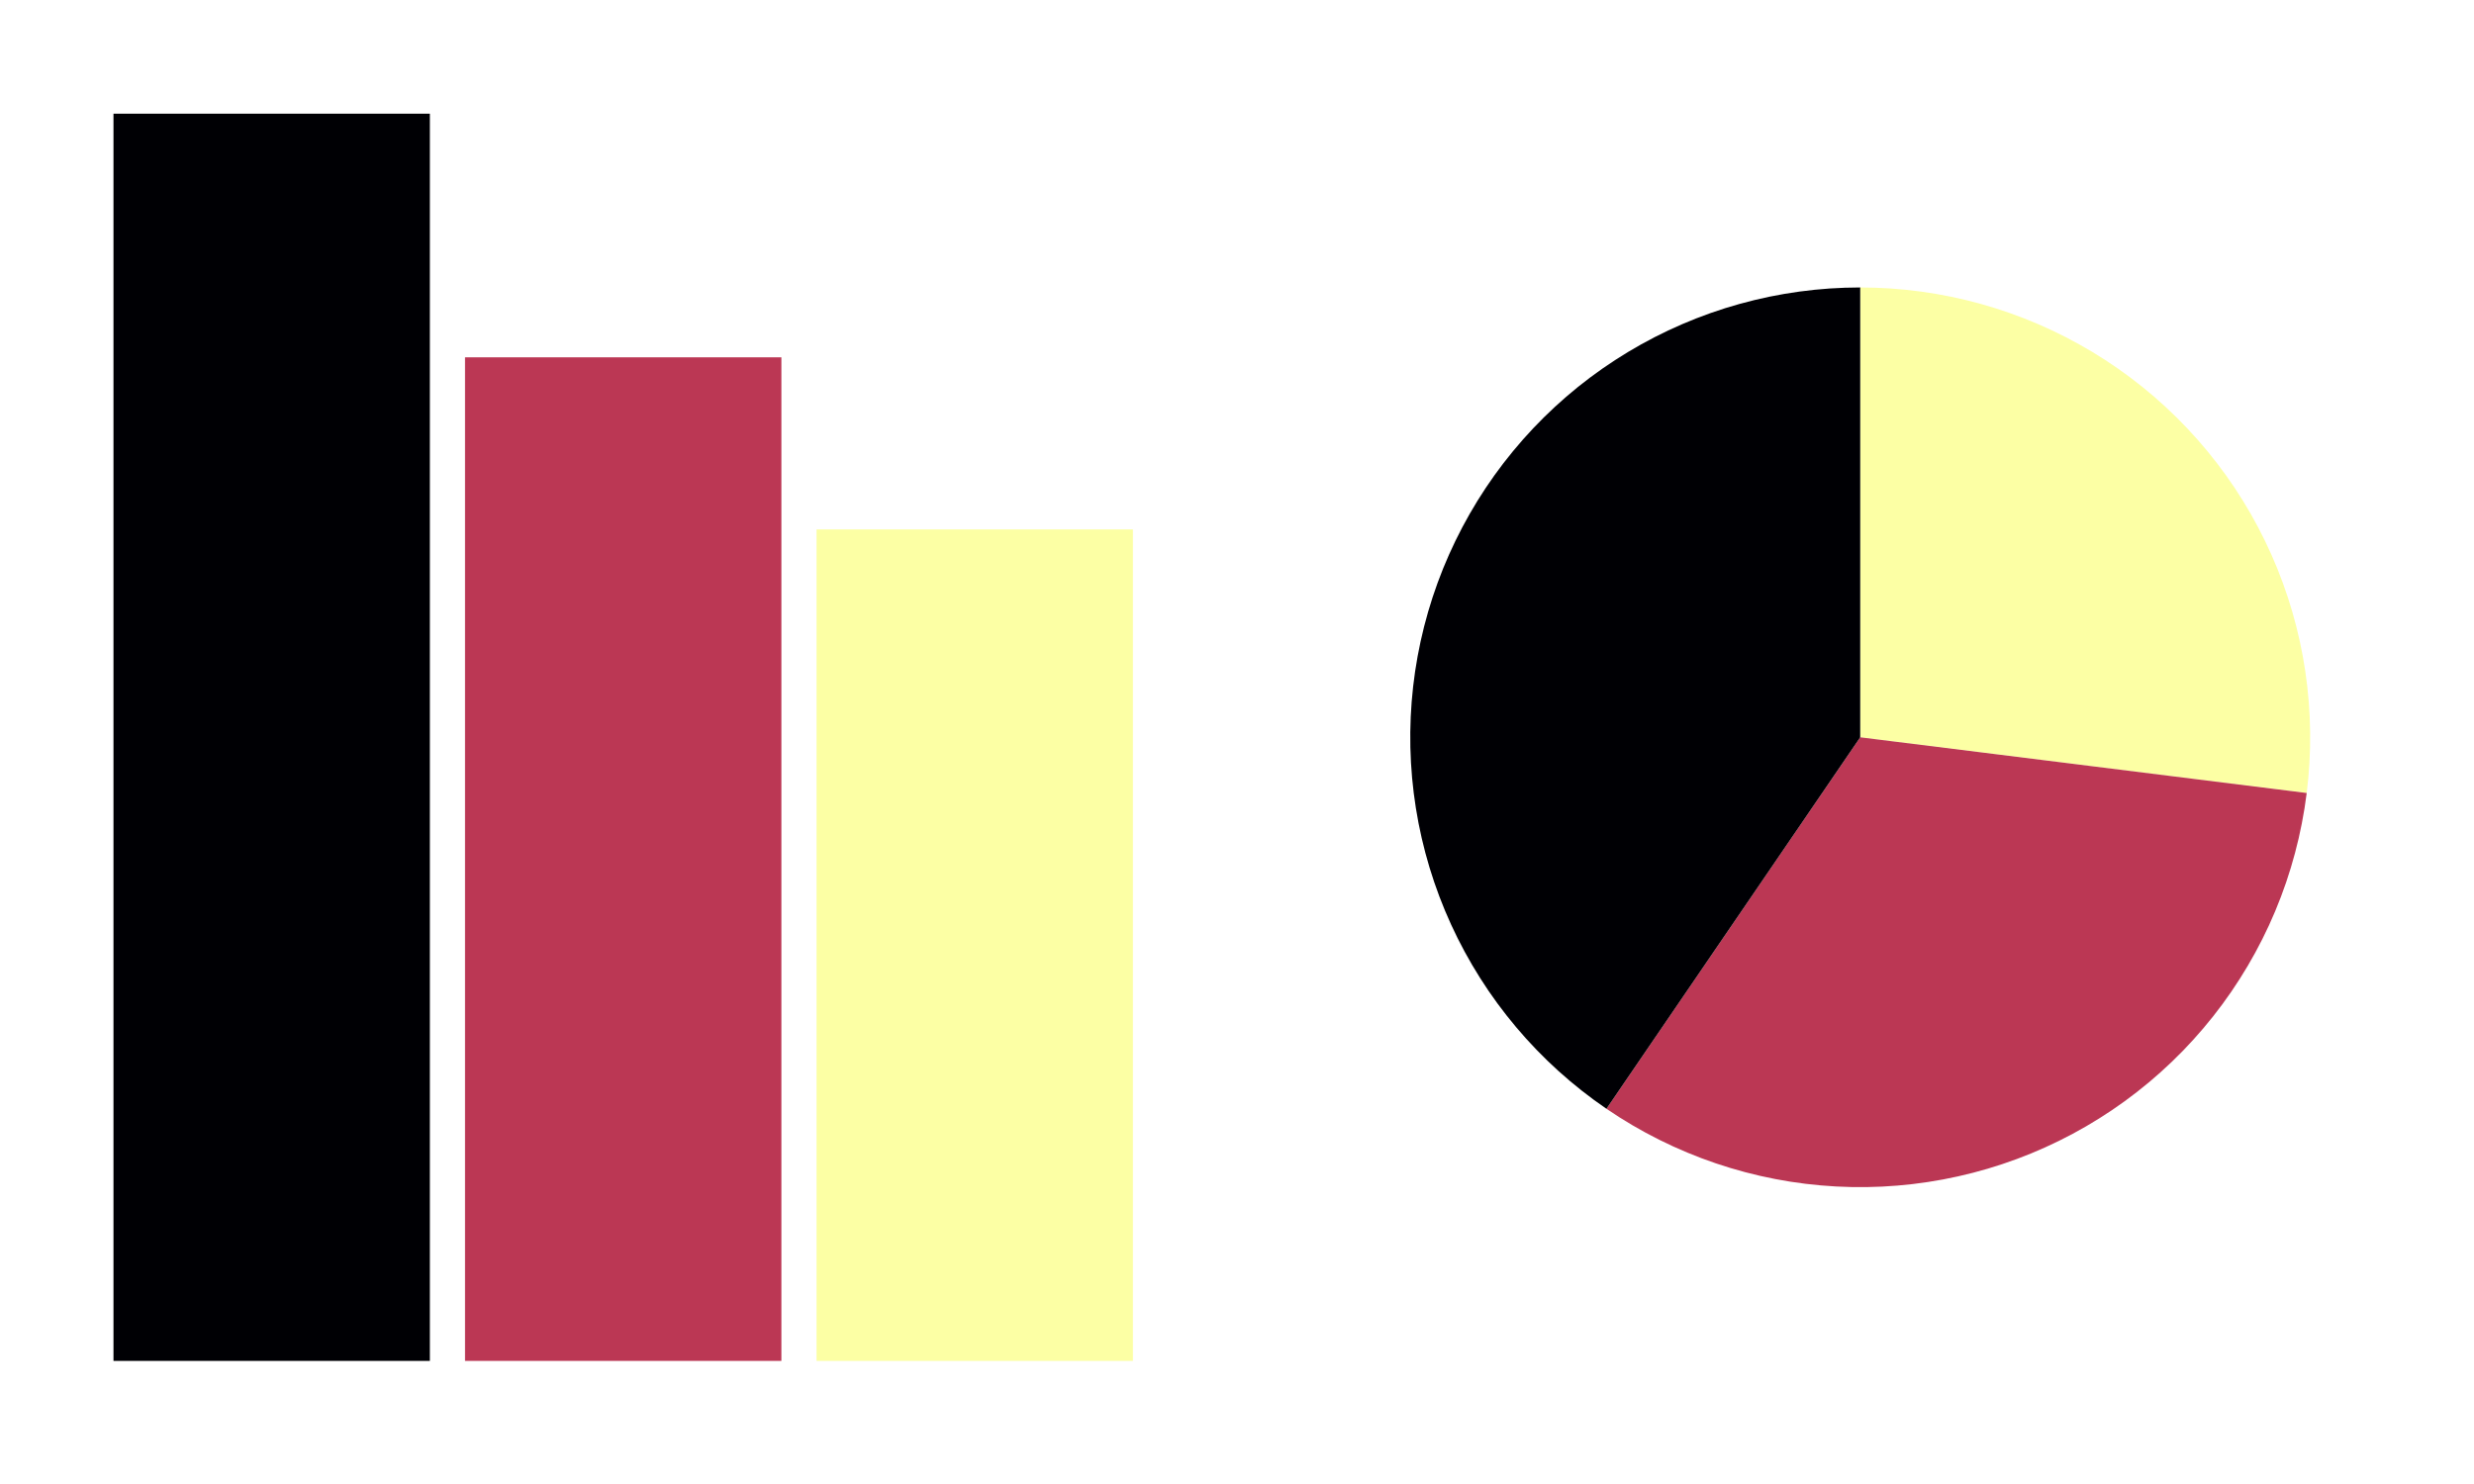
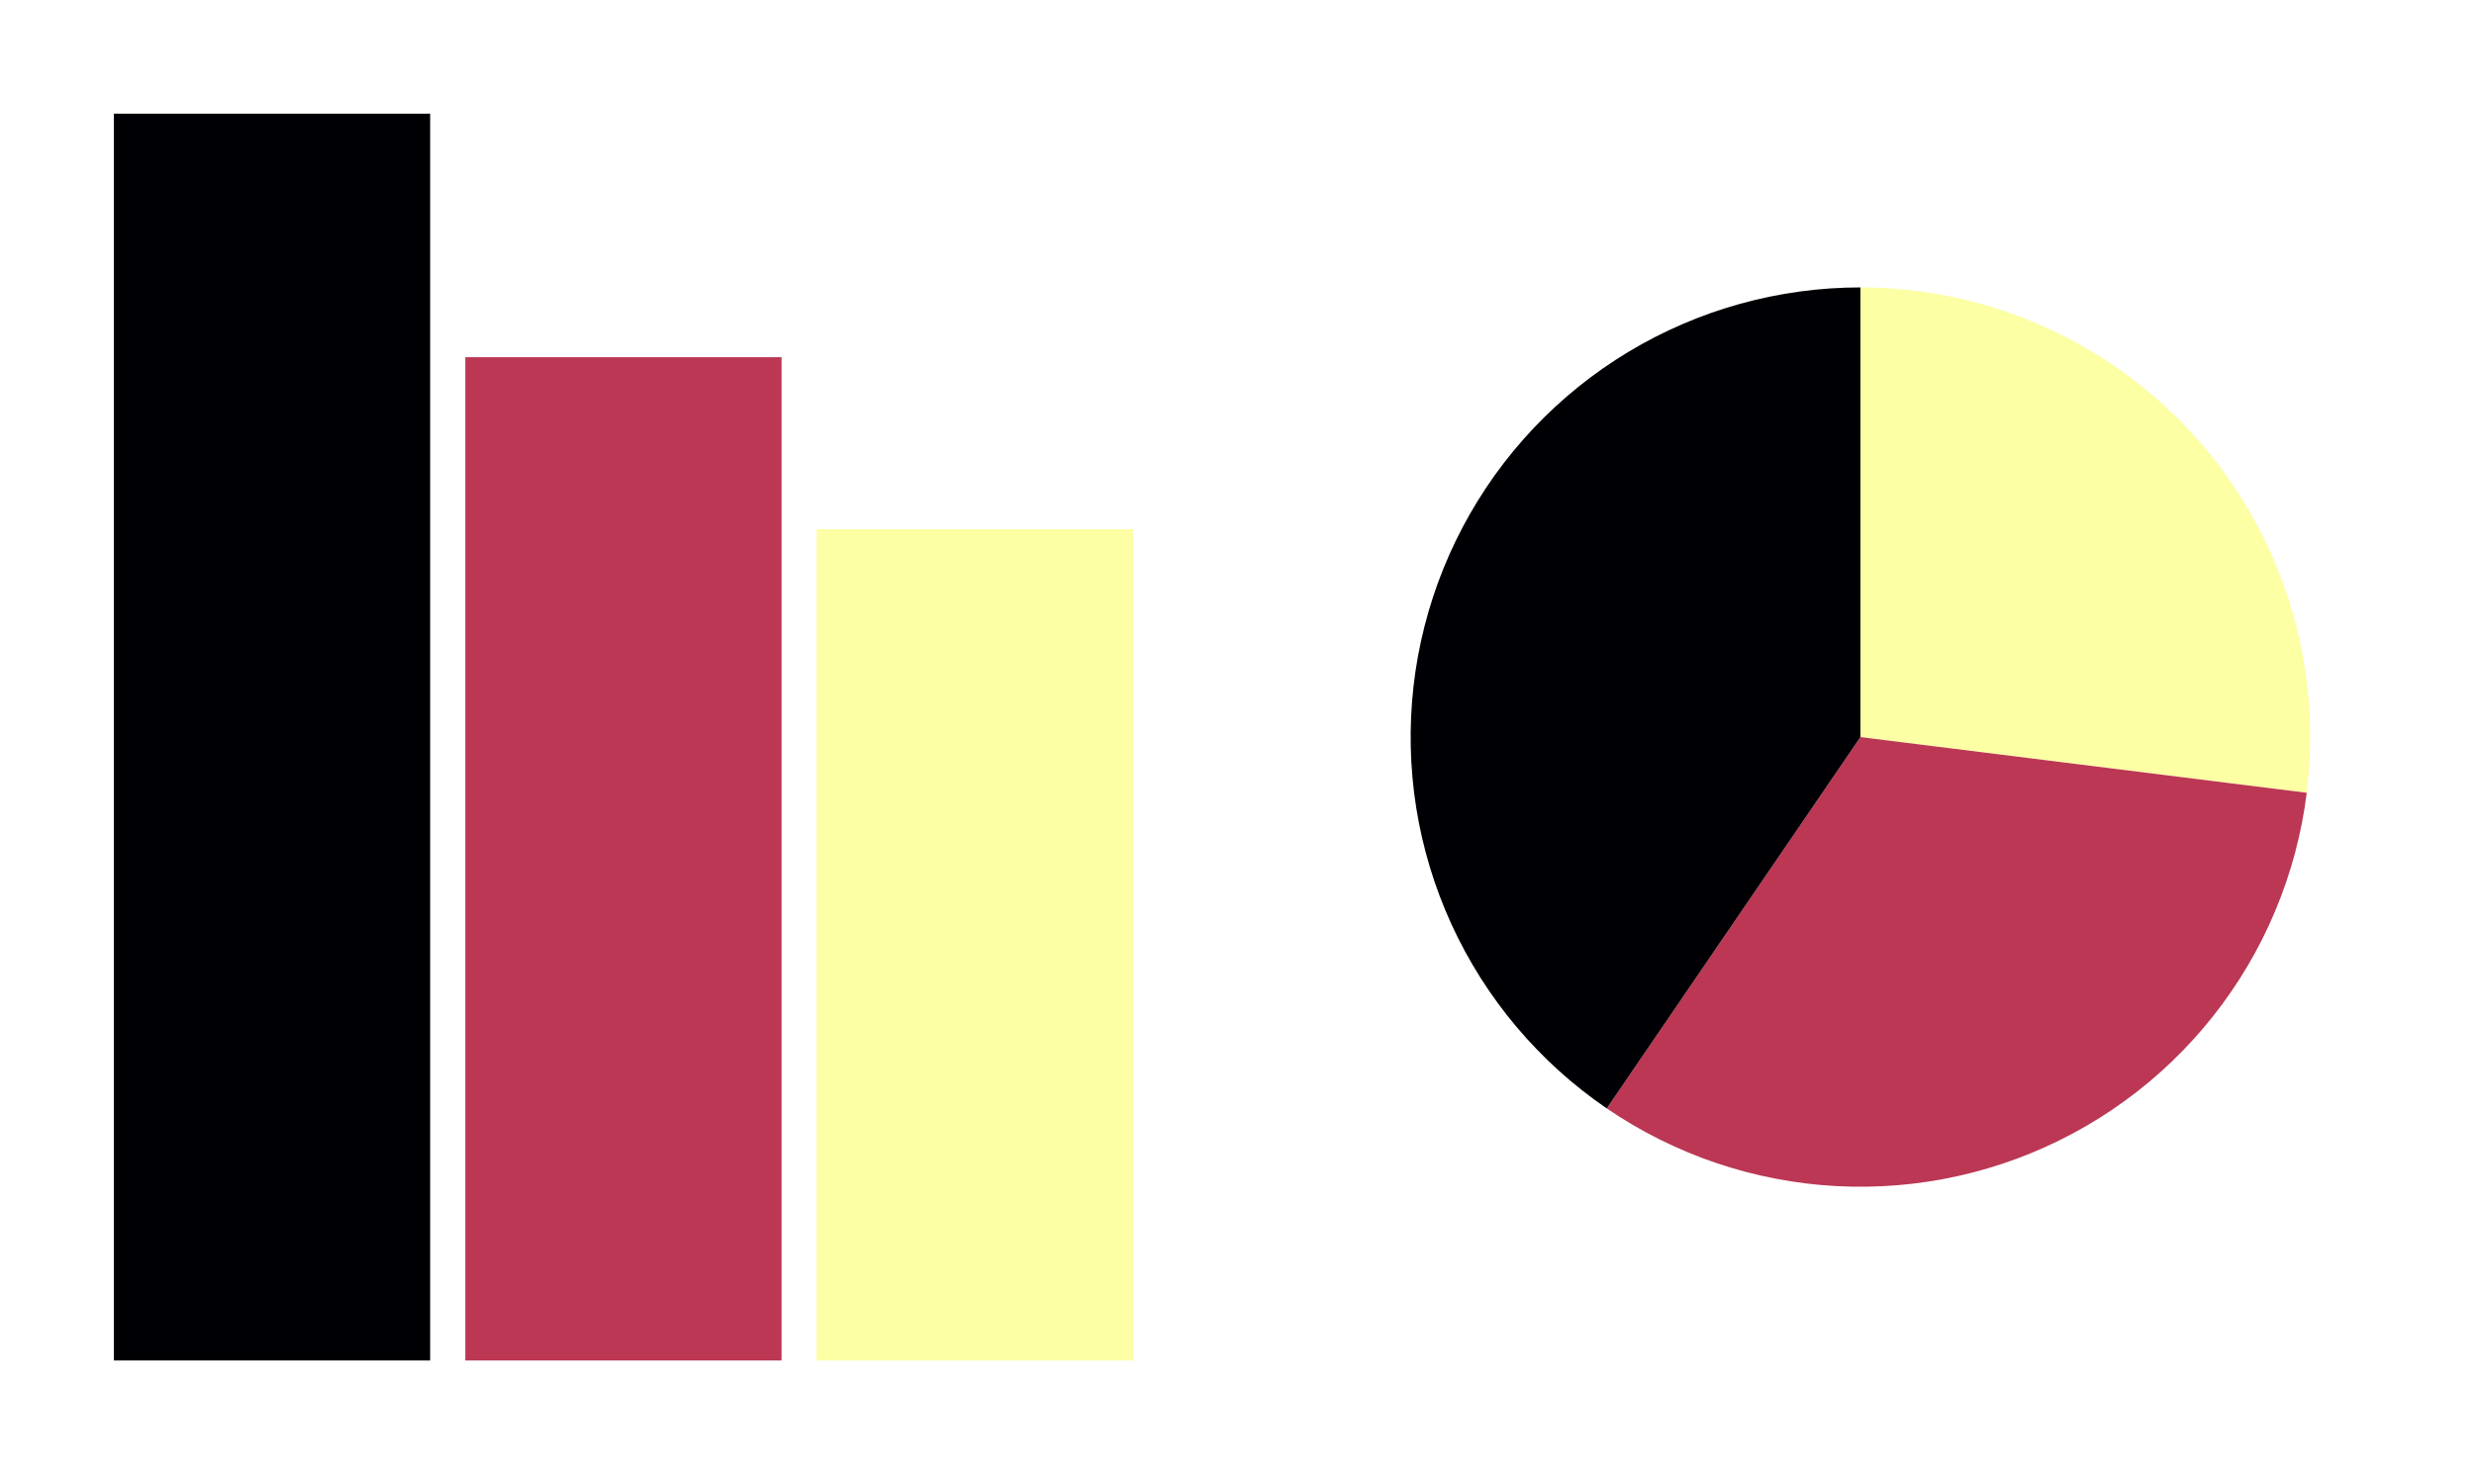
<svg xmlns="http://www.w3.org/2000/svg" width="720pt" height="432pt" viewBox="0 0 720 432" version="1.1">
-   <defs>
-     <clipPath id="clip1">
-       <path d="M 17.684 14.945 L 346.055 14.945 L 346.055 415.316 L 17.684 415.316 Z M 17.684 14.945 " />
-     </clipPath>
-     <clipPath id="clip2">
-       <path d="M 377.684 50.945 L 706.055 50.945 L 706.055 379.316 L 377.684 379.316 Z M 377.684 50.945 " />
-     </clipPath>
-   </defs>
-   <g id="surface34">
+   <g id="surface36">
    <rect x="0" y="0" width="720" height="432" style="fill:rgb(100%,100%,100%);fill-opacity:1;stroke:none;" />
-     <g clip-path="url(#clip1)" clip-rule="nonzero">
-       <path style=" stroke:none;fill-rule:nonzero;fill:rgb(0%,0%,1.569%);fill-opacity:1;" d="M 33.027 396.164 L 125.102 396.164 L 125.102 33.098 L 33.027 33.098 Z M 33.027 396.164 " />
-       <path style=" stroke:none;fill-rule:nonzero;fill:rgb(73.333%,21.569%,32.941%);fill-opacity:1;" d="M 135.332 396.164 L 227.406 396.164 L 227.406 104.016 L 135.332 104.016 Z M 135.332 396.164 " />
-       <path style=" stroke:none;fill-rule:nonzero;fill:rgb(98.824%,100%,64.314%);fill-opacity:1;" d="M 237.637 396.164 L 329.711 396.164 L 329.711 154.121 L 237.637 154.121 Z M 237.637 396.164 " />
-     </g>
-     <g clip-path="url(#clip2)" clip-rule="nonzero">
-       <path style=" stroke:none;fill-rule:nonzero;fill:rgb(98.824%,100%,64.314%);fill-opacity:1;" d="M 541.371 214.629 L 545.852 215.188 L 550.332 215.75 L 577.215 219.102 L 581.695 219.664 L 595.137 221.34 L 599.621 221.898 L 604.102 222.457 L 608.582 223.02 L 635.465 226.371 L 639.945 226.934 L 662.348 229.727 L 666.832 230.285 L 671.312 230.848 L 671.785 226.434 L 672.109 222.004 L 672.285 217.57 L 672.309 213.133 L 672.184 208.695 L 671.906 204.266 L 671.48 199.848 L 670.906 195.445 L 670.18 191.066 L 669.309 186.715 L 668.289 182.395 L 667.125 178.109 L 665.812 173.867 L 664.359 169.676 L 662.766 165.531 L 661.031 161.445 L 659.16 157.422 L 657.152 153.461 L 655.016 149.574 L 652.746 145.758 L 650.348 142.023 L 647.824 138.371 L 645.176 134.809 L 642.41 131.336 L 639.531 127.957 L 636.535 124.68 L 633.434 121.508 L 630.223 118.441 L 626.914 115.484 L 623.504 112.641 L 620 109.918 L 616.406 107.312 L 612.727 104.832 L 608.965 102.477 L 605.121 100.25 L 601.211 98.152 L 597.227 96.191 L 593.18 94.367 L 589.074 92.68 L 584.914 91.133 L 580.703 89.727 L 576.449 88.469 L 572.152 87.352 L 567.82 86.379 L 563.457 85.559 L 559.07 84.883 L 554.664 84.359 L 550.242 83.98 L 545.809 83.758 L 541.371 83.68 Z M 541.371 214.629 " />
-       <path style=" stroke:none;fill-rule:nonzero;fill:rgb(73.333%,21.569%,32.941%);fill-opacity:1;" d="M 541.371 214.629 L 536.277 222.09 L 533.73 225.816 L 531.184 229.547 L 528.637 233.273 L 523.543 240.734 L 520.996 244.461 L 518.449 248.191 L 515.906 251.918 L 510.812 259.379 L 508.266 263.105 L 505.719 266.836 L 503.172 270.562 L 500.625 274.293 L 498.078 278.02 L 492.984 285.48 L 490.438 289.207 L 487.895 292.938 L 485.348 296.664 L 480.254 304.125 L 477.707 307.852 L 475.16 311.582 L 472.613 315.309 L 467.52 322.77 L 471.25 325.223 L 475.062 327.551 L 478.949 329.742 L 482.91 331.805 L 486.938 333.73 L 491.031 335.516 L 495.18 337.164 L 499.383 338.664 L 503.637 340.023 L 507.934 341.238 L 512.27 342.305 L 516.637 343.223 L 521.035 343.992 L 525.457 344.609 L 529.898 345.074 L 534.352 345.391 L 538.812 345.555 L 543.277 345.566 L 547.742 345.426 L 552.195 345.129 L 556.637 344.688 L 561.062 344.09 L 565.465 343.344 L 569.84 342.445 L 574.18 341.402 L 578.48 340.211 L 582.742 338.871 L 586.953 337.391 L 591.113 335.766 L 595.211 333.996 L 599.25 332.094 L 603.223 330.051 L 607.121 327.875 L 610.941 325.57 L 614.684 323.133 L 618.34 320.57 L 621.906 317.883 L 625.379 315.078 L 628.754 312.156 L 632.027 309.121 L 635.199 305.977 L 638.258 302.723 L 641.203 299.371 L 644.035 295.918 L 646.746 292.371 L 649.336 288.734 L 651.797 285.008 L 654.133 281.203 L 656.336 277.32 L 658.406 273.363 L 660.344 269.34 L 662.137 265.254 L 663.793 261.105 L 665.309 256.906 L 666.676 252.656 L 667.898 248.363 L 668.977 244.031 L 669.902 239.664 L 670.684 235.266 L 671.312 230.848 L 666.832 230.285 L 662.348 229.727 L 639.945 226.934 L 635.465 226.371 L 608.582 223.02 L 604.102 222.457 L 599.621 221.898 L 595.137 221.34 L 581.695 219.664 L 577.215 219.102 L 550.332 215.75 L 545.852 215.188 Z M 541.371 214.629 " />
-       <path style=" stroke:none;fill-rule:nonzero;fill:rgb(0%,0%,1.569%);fill-opacity:1;" d="M 541.371 214.629 L 541.371 83.68 L 536.934 83.758 L 532.5 83.98 L 528.074 84.359 L 523.668 84.883 L 519.281 85.559 L 514.918 86.379 L 510.586 87.352 L 506.293 88.469 L 502.035 89.727 L 497.824 91.133 L 493.664 92.68 L 489.559 94.367 L 485.512 96.191 L 481.531 98.152 L 477.617 100.25 L 473.777 102.477 L 470.016 104.832 L 466.336 107.312 L 462.738 109.918 L 459.234 112.641 L 455.828 115.484 L 452.516 118.441 L 449.305 121.508 L 446.203 124.68 L 443.211 127.957 L 440.328 131.336 L 437.562 134.809 L 434.918 138.371 L 432.395 142.023 L 429.996 145.758 L 427.727 149.574 L 425.586 153.461 L 423.578 157.422 L 421.707 161.445 L 419.973 165.531 L 418.379 169.676 L 416.926 173.867 L 415.617 178.109 L 414.449 182.395 L 413.43 186.715 L 412.559 191.066 L 411.832 195.445 L 411.258 199.848 L 410.832 204.266 L 410.555 208.695 L 410.43 213.133 L 410.453 217.57 L 410.629 222.004 L 410.953 226.434 L 411.43 230.848 L 412.055 235.242 L 412.824 239.613 L 413.746 243.953 L 414.812 248.262 L 416.027 252.531 L 417.383 256.758 L 418.883 260.938 L 420.523 265.062 L 422.301 269.129 L 424.215 273.133 L 426.266 277.07 L 428.449 280.934 L 430.762 284.723 L 433.199 288.434 L 435.762 292.059 L 438.449 295.59 L 441.25 299.035 L 444.168 302.379 L 447.199 305.621 L 450.336 308.762 L 453.578 311.793 L 456.922 314.711 L 460.363 317.516 L 463.898 320.203 L 467.52 322.77 L 472.613 315.309 L 475.16 311.582 L 477.707 307.852 L 480.254 304.125 L 485.348 296.664 L 487.895 292.938 L 490.438 289.207 L 492.984 285.48 L 498.078 278.02 L 500.625 274.293 L 503.172 270.562 L 505.719 266.836 L 508.266 263.105 L 510.812 259.379 L 515.906 251.918 L 518.449 248.191 L 520.996 244.461 L 523.543 240.734 L 528.637 233.273 L 531.184 229.547 L 533.73 225.816 L 536.277 222.09 Z M 541.371 214.629 " />
-     </g>
+     <path style=" stroke:none;fill-rule:nonzero;fill:rgb(0%,0%,1.569%);fill-opacity:1;" d="M 33.148 396.043 L 125.188 396.043 L 125.188 33.09 L 33.148 33.09 Z M 33.148 396.043 " />
+     <path style=" stroke:none;fill-rule:nonzero;fill:rgb(73.333%,21.569%,32.941%);fill-opacity:1;" d="M 135.414 396.043 L 227.453 396.043 L 227.453 103.984 L 135.414 103.984 Z M 135.414 396.043 " />
+     <path style=" stroke:none;fill-rule:nonzero;fill:rgb(98.824%,100%,64.314%);fill-opacity:1;" d="M 237.68 396.043 L 329.719 396.043 L 329.719 154.074 L 237.68 154.074 Z M 237.68 396.043 " />
+     <path style=" stroke:none;fill-rule:nonzero;fill:rgb(98.824%,100%,64.314%);fill-opacity:1;" d="M 541.434 214.566 L 545.91 215.125 L 550.391 215.688 L 554.871 216.246 L 559.348 216.805 L 563.828 217.363 L 568.305 217.922 L 577.266 219.039 L 581.742 219.598 L 590.703 220.715 L 595.18 221.273 L 599.66 221.836 L 604.137 222.395 L 613.098 223.512 L 617.574 224.07 L 626.535 225.188 L 631.012 225.746 L 635.492 226.305 L 639.969 226.863 L 644.449 227.426 L 648.93 227.984 L 653.406 228.543 L 662.367 229.66 L 666.844 230.219 L 671.324 230.777 L 671.797 226.367 L 672.125 221.941 L 672.297 217.508 L 672.324 213.07 L 672.195 208.633 L 671.922 204.207 L 671.496 199.789 L 670.918 195.391 L 670.195 191.012 L 669.32 186.66 L 668.305 182.344 L 667.137 178.062 L 665.828 173.82 L 664.375 169.629 L 662.781 165.488 L 661.051 161.402 L 659.18 157.379 L 657.172 153.422 L 655.035 149.535 L 652.766 145.723 L 650.367 141.988 L 647.844 138.336 L 645.199 134.773 L 642.438 131.305 L 639.555 127.93 L 636.562 124.652 L 633.461 121.48 L 630.254 118.414 L 626.941 115.461 L 623.535 112.617 L 620.031 109.895 L 616.438 107.289 L 612.762 104.809 L 609 102.457 L 605.16 100.23 L 601.25 98.137 L 597.27 96.176 L 593.223 94.352 L 589.121 92.664 L 584.961 91.117 L 580.75 89.715 L 576.496 88.453 L 572.203 87.336 L 567.871 86.367 L 563.512 85.543 L 559.129 84.871 L 554.723 84.344 L 550.301 83.969 L 545.867 83.742 L 541.434 83.668 Z M 541.434 214.566 " />
+     <path style=" stroke:none;fill-rule:nonzero;fill:rgb(73.333%,21.569%,32.941%);fill-opacity:1;" d="M 541.434 214.566 L 538.887 218.297 L 536.34 222.023 L 533.797 225.75 L 531.25 229.477 L 528.703 233.207 L 526.16 236.934 L 521.066 244.387 L 518.523 248.113 L 515.977 251.844 L 513.43 255.57 L 510.887 259.297 L 508.34 263.023 L 505.793 266.754 L 503.25 270.48 L 498.156 277.934 L 495.613 281.664 L 490.52 289.117 L 487.977 292.844 L 485.43 296.574 L 482.883 300.301 L 480.34 304.027 L 477.793 307.754 L 475.246 311.484 L 472.703 315.211 L 467.609 322.664 L 471.34 325.117 L 475.148 327.445 L 479.035 329.637 L 482.992 331.699 L 487.02 333.621 L 491.109 335.406 L 495.258 337.055 L 499.461 338.555 L 503.715 339.914 L 508.008 341.129 L 512.344 342.195 L 516.711 343.109 L 521.105 343.879 L 525.527 344.496 L 529.965 344.965 L 534.418 345.277 L 538.875 345.441 L 543.34 345.453 L 547.801 345.312 L 552.254 345.02 L 556.695 344.574 L 561.117 343.977 L 565.52 343.23 L 569.891 342.336 L 574.23 341.293 L 578.531 340.102 L 582.789 338.762 L 587 337.281 L 591.156 335.656 L 595.254 333.891 L 599.289 331.984 L 603.258 329.945 L 607.156 327.77 L 610.977 325.465 L 614.719 323.027 L 618.371 320.469 L 621.938 317.781 L 625.41 314.98 L 628.785 312.059 L 632.059 309.023 L 635.223 305.879 L 638.281 302.629 L 641.227 299.273 L 644.059 295.824 L 646.77 292.277 L 649.355 288.641 L 651.82 284.918 L 654.152 281.117 L 656.355 277.234 L 658.426 273.281 L 660.359 269.258 L 662.152 265.172 L 663.809 261.027 L 665.32 256.828 L 666.691 252.578 L 667.914 248.289 L 668.988 243.957 L 669.918 239.59 L 670.695 235.195 L 671.324 230.777 L 666.844 230.219 L 662.367 229.66 L 653.406 228.543 L 648.93 227.984 L 644.449 227.426 L 639.969 226.863 L 635.492 226.305 L 631.012 225.746 L 626.535 225.188 L 617.574 224.07 L 613.098 223.512 L 604.137 222.395 L 599.66 221.836 L 595.18 221.273 L 590.703 220.715 L 581.742 219.598 L 577.266 219.039 L 568.305 217.922 L 563.828 217.363 L 559.348 216.805 L 554.871 216.246 L 550.391 215.688 L 545.91 215.125 Z M 541.434 214.566 " />
+     <path style=" stroke:none;fill-rule:nonzero;fill:rgb(0%,0%,1.569%);fill-opacity:1;" d="M 541.434 214.566 L 541.434 83.668 L 536.996 83.742 L 532.562 83.969 L 528.145 84.344 L 523.738 84.871 L 519.352 85.543 L 514.992 86.367 L 510.66 87.336 L 506.367 88.453 L 502.113 89.715 L 497.902 91.117 L 493.746 92.664 L 489.641 94.352 L 485.598 96.176 L 481.613 98.137 L 477.703 100.23 L 473.863 102.457 L 470.105 104.809 L 466.426 107.289 L 462.832 109.895 L 459.328 112.617 L 455.922 115.461 L 452.613 118.414 L 449.402 121.48 L 446.301 124.652 L 443.309 127.93 L 440.43 131.305 L 437.664 134.773 L 435.02 138.336 L 432.496 141.988 L 430.102 145.723 L 427.832 149.535 L 425.691 153.422 L 423.688 157.379 L 421.816 161.402 L 420.082 165.488 L 418.488 169.629 L 417.035 173.82 L 415.727 178.062 L 414.562 182.344 L 413.543 186.66 L 412.668 191.012 L 411.945 195.391 L 411.371 199.789 L 410.945 204.207 L 410.668 208.633 L 410.543 213.07 L 410.566 217.508 L 410.742 221.941 L 411.066 226.367 L 411.539 230.777 L 412.164 235.172 L 412.938 239.539 L 413.855 243.879 L 414.926 248.188 L 416.137 252.457 L 417.492 256.68 L 418.992 260.855 L 420.629 264.98 L 422.406 269.047 L 424.324 273.047 L 426.371 276.984 L 428.555 280.848 L 430.863 284.637 L 433.305 288.344 L 435.867 291.965 L 438.551 295.5 L 441.352 298.938 L 444.27 302.281 L 447.297 305.523 L 450.434 308.664 L 453.676 311.695 L 457.02 314.613 L 460.457 317.414 L 463.988 320.102 L 467.609 322.664 L 472.703 315.211 L 475.246 311.484 L 477.793 307.754 L 480.34 304.027 L 482.883 300.301 L 485.43 296.574 L 487.977 292.844 L 490.52 289.117 L 495.613 281.664 L 498.156 277.934 L 503.25 270.48 L 505.793 266.754 L 508.34 263.023 L 510.887 259.297 L 513.43 255.57 L 515.977 251.844 L 518.523 248.113 L 521.066 244.387 L 526.16 236.934 L 528.703 233.207 L 531.25 229.477 L 533.797 225.75 L 536.34 222.023 L 538.887 218.297 Z M 541.434 214.566 " />
  </g>
</svg>
